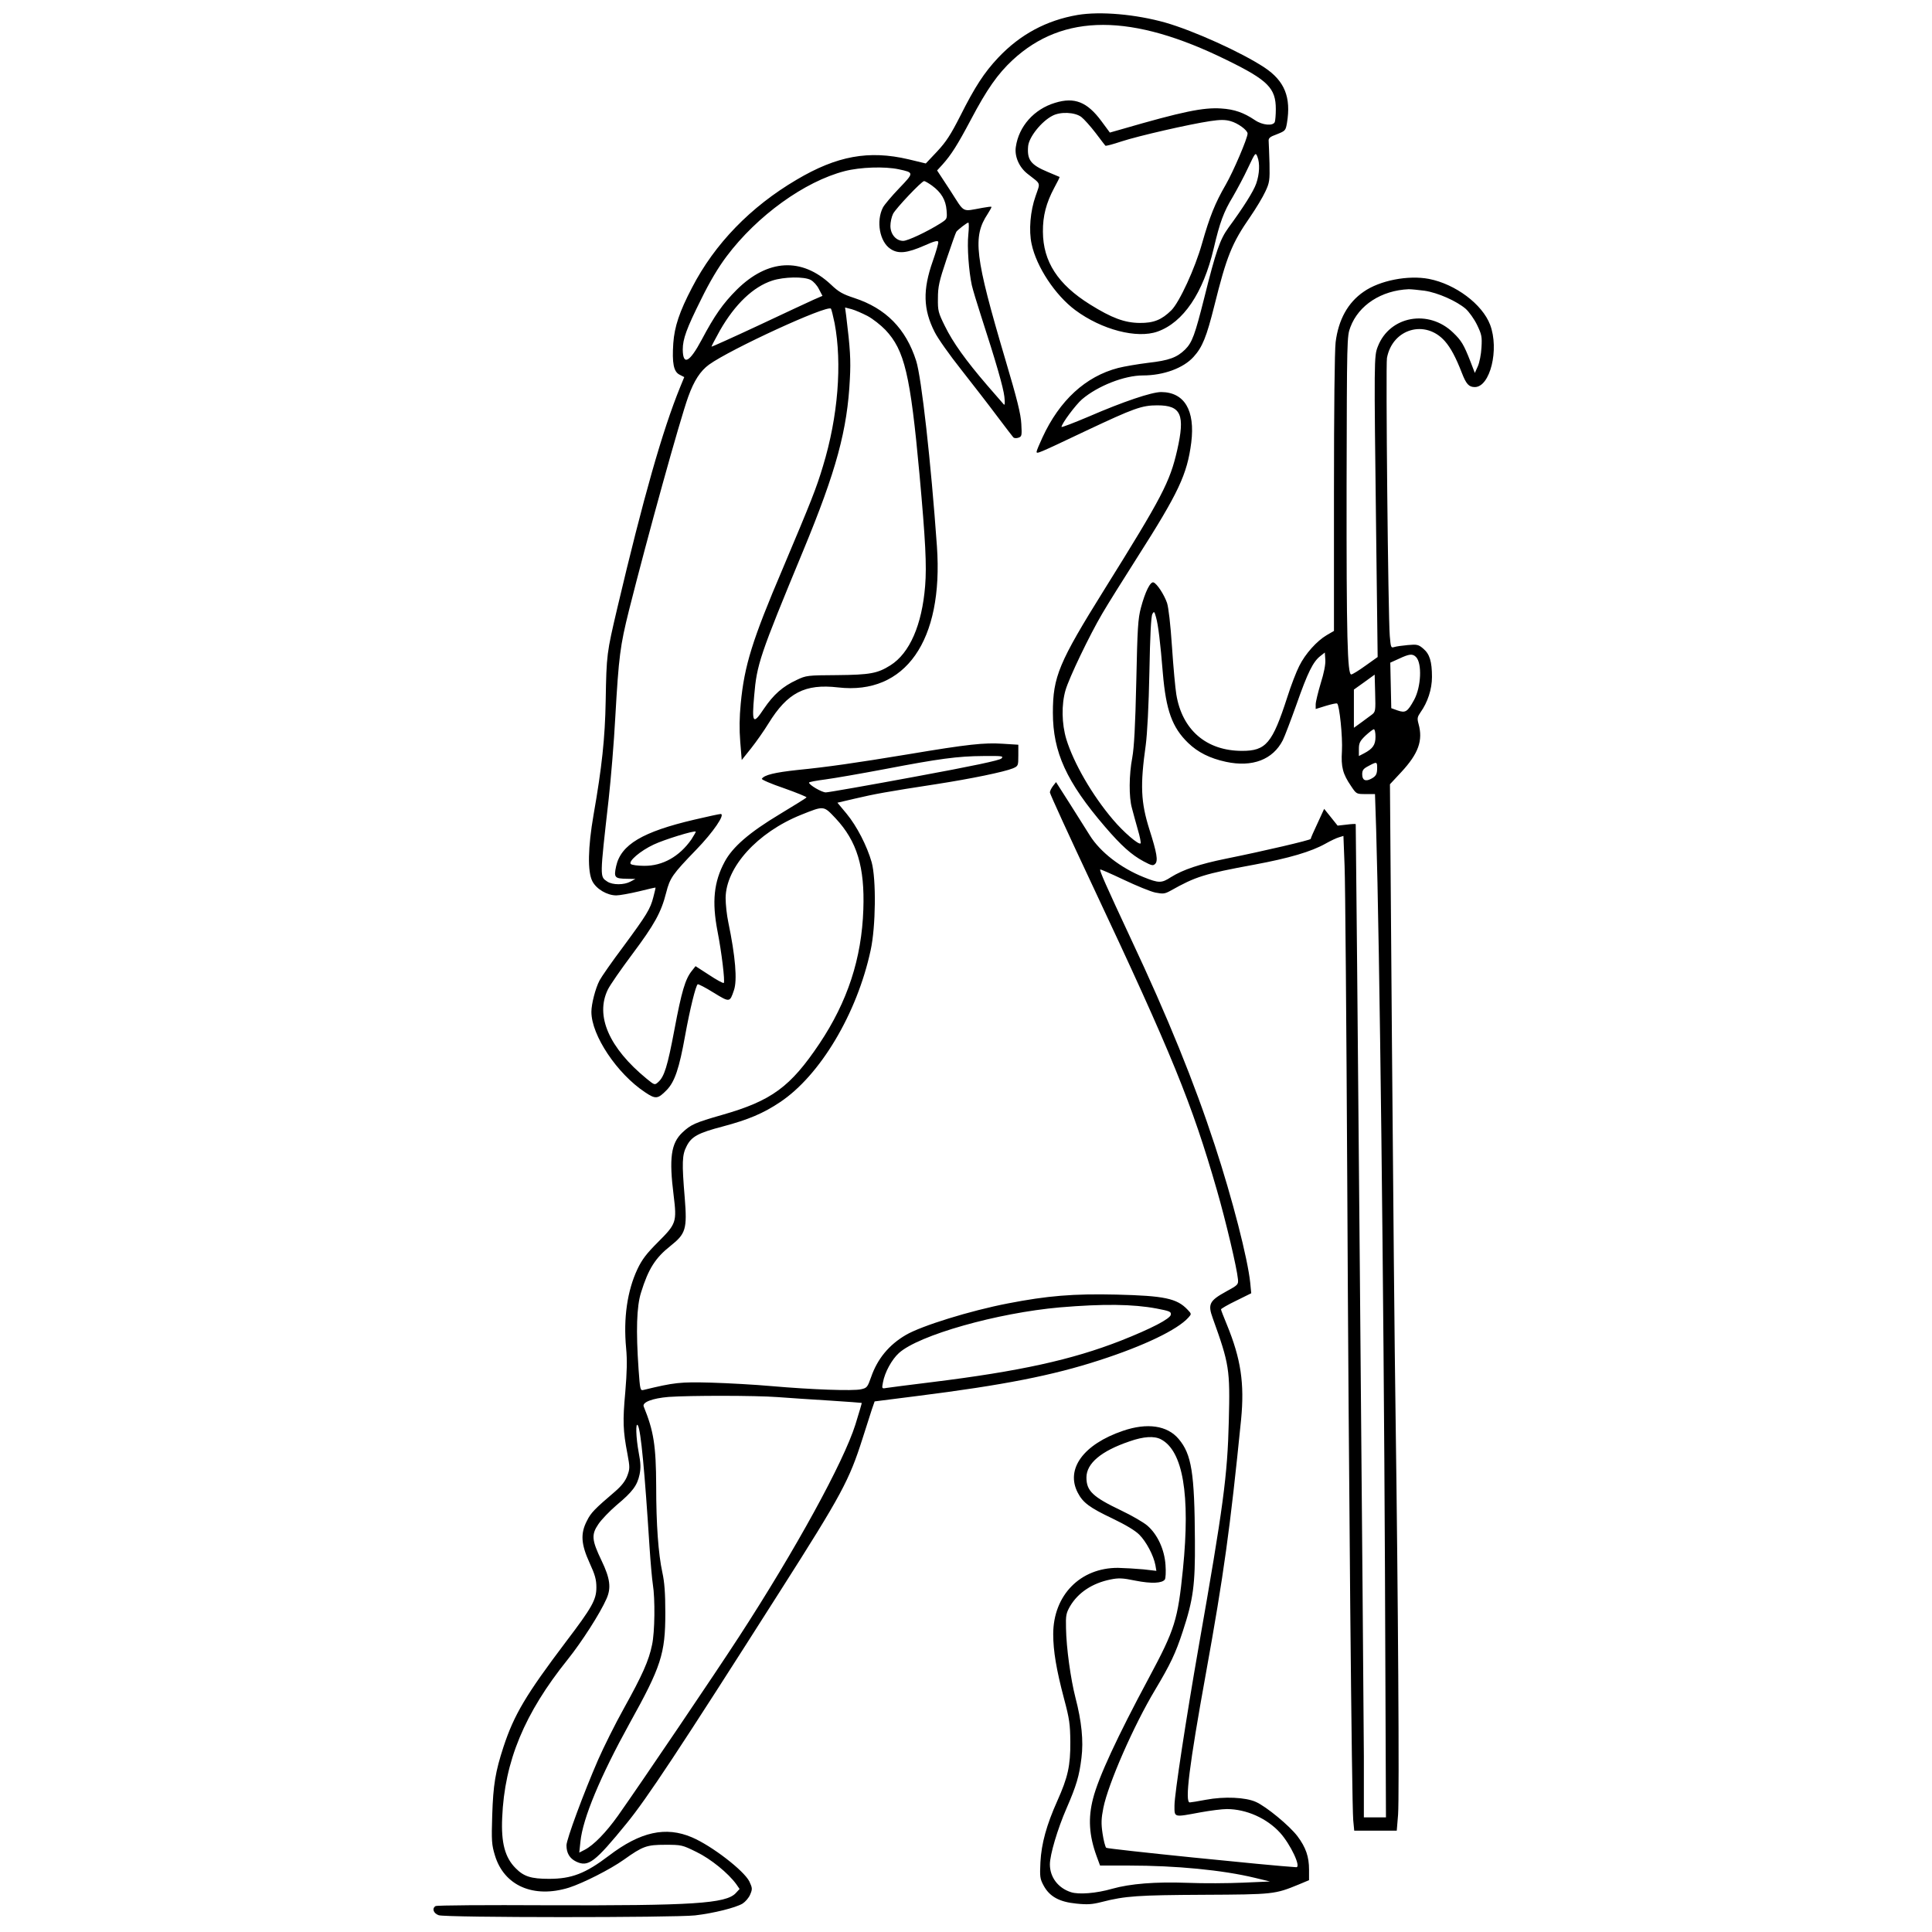
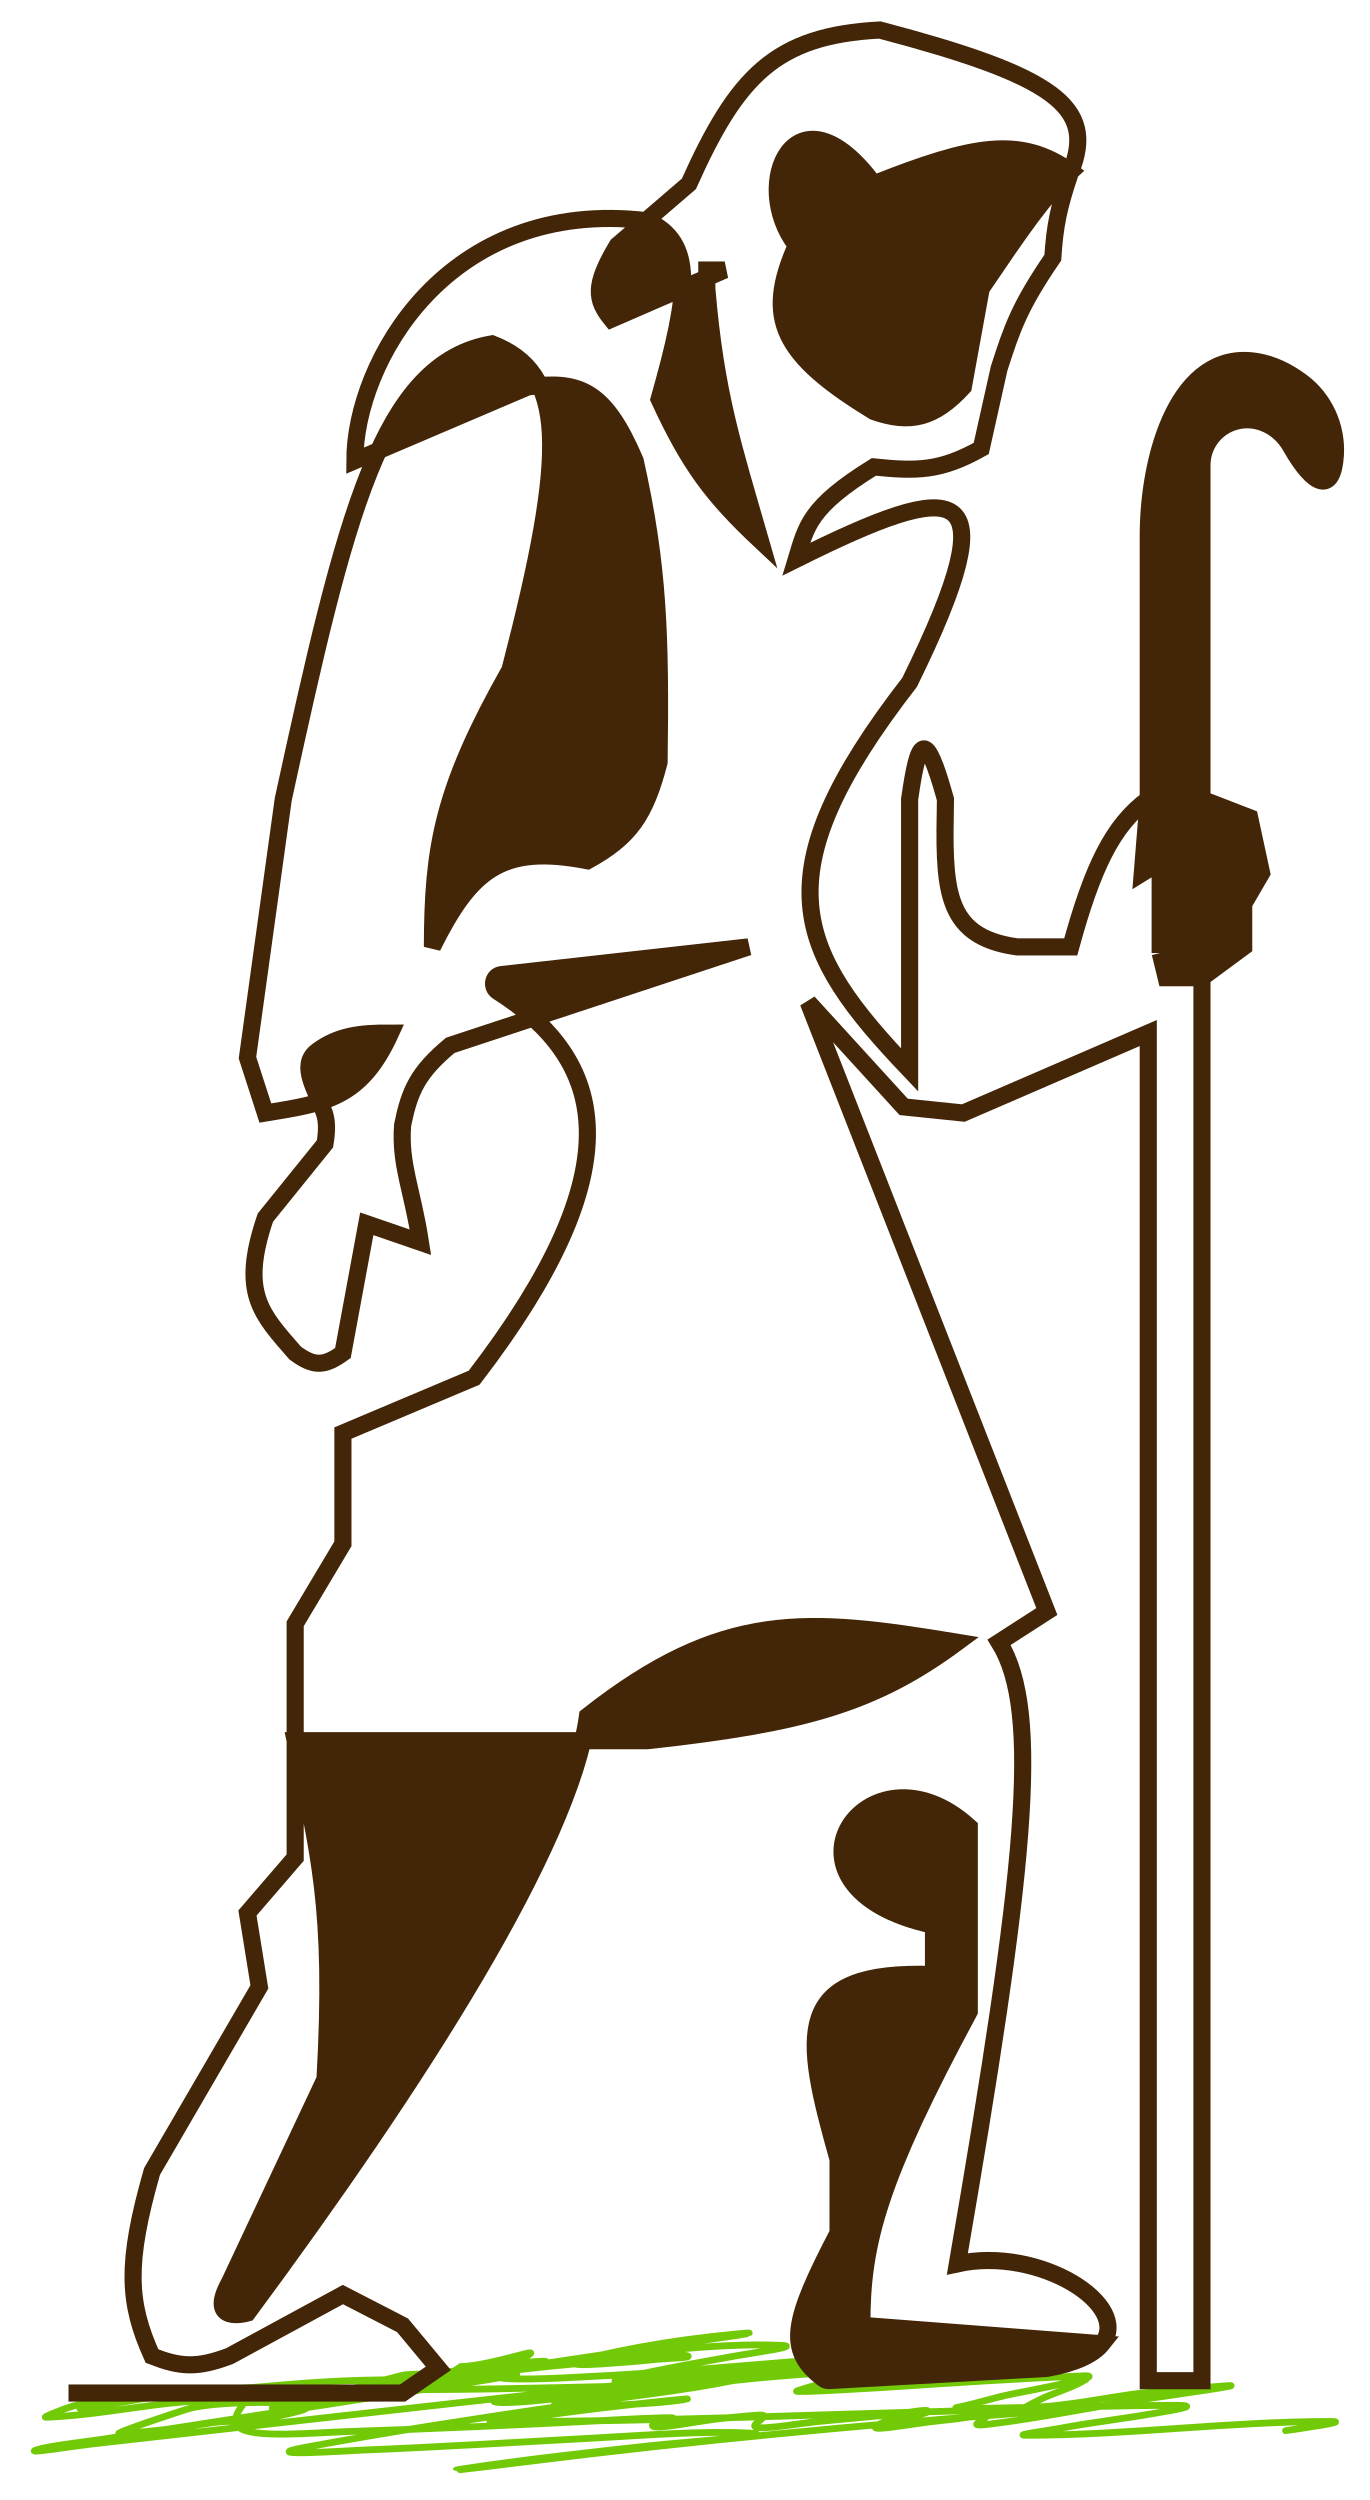
- <svg xmlns="http://www.w3.org/2000/svg" version="1.0" width="1163pt" height="1163pt" viewBox="0 0 1163 1163" preserveAspectRatio="xMidYMid meet">
-   <g transform="translate(0,1163) scale(0.1,-0.1)" fill="#000000" stroke="none">
-     <path d="M6487 11540 c-187 -32 -346 -117 -478 -257 -84 -89 -140 -175 -228 -350 -58 -114 -85 -156 -140 -215 l-68 -72 -104 25 c-239 56 -431 21 -674 -123 -277 -163 -493 -386 -629 -649 -76 -145 -106 -236 -113 -335 -8 -120 2 -171 37 -189 l29 -15 -25 -61 c-107 -263 -221 -664 -378 -1329 -64 -273 -65 -278 -70 -560 -4 -224 -23 -400 -73 -685 -34 -196 -37 -343 -7 -400 24 -47 89 -85 144 -85 19 0 80 11 135 24 55 14 101 24 101 23 1 -1 -5 -27 -13 -57 -18 -72 -40 -107 -183 -301 -67 -89 -130 -180 -141 -201 -25 -48 -49 -142 -49 -189 0 -141 154 -372 323 -484 64 -43 77 -41 130 13 49 50 76 132 111 327 29 160 64 302 76 310 4 2 47 -20 95 -50 98 -60 98 -60 123 14 21 60 9 203 -34 410 -9 42 -16 107 -16 146 2 185 191 394 454 500 140 56 135 56 208 -21 129 -138 176 -293 167 -549 -10 -295 -95 -554 -264 -807 -175 -261 -288 -344 -585 -429 -164 -47 -189 -58 -241 -107 -68 -65 -80 -154 -52 -377 20 -162 16 -172 -94 -282 -69 -69 -96 -104 -124 -163 -61 -130 -85 -295 -68 -475 7 -73 5 -145 -5 -265 -16 -174 -14 -232 13 -372 15 -81 15 -89 -1 -132 -12 -32 -35 -61 -73 -94 -123 -105 -146 -128 -170 -177 -40 -77 -35 -141 16 -253 33 -72 41 -100 41 -148 0 -74 -26 -120 -184 -328 -240 -318 -311 -437 -375 -631 -49 -150 -62 -228 -68 -412 -5 -155 -3 -178 16 -241 55 -184 233 -261 446 -195 84 27 247 109 330 168 115 82 138 90 250 90 97 0 102 -1 187 -43 87 -42 192 -128 240 -194 l20 -29 -23 -25 c-59 -63 -258 -76 -1139 -73 -361 2 -661 0 -668 -5 -23 -14 -13 -44 19 -55 42 -15 1417 -15 1543 -1 112 13 244 46 286 71 17 11 38 35 46 55 14 33 13 39 -5 78 -32 65 -226 215 -346 266 -157 67 -310 34 -500 -111 -141 -107 -224 -139 -360 -139 -108 0 -152 14 -201 64 -64 64 -88 152 -81 304 14 340 134 628 394 952 85 106 196 279 234 366 29 65 22 122 -30 230 -59 123 -62 156 -19 219 18 27 68 79 110 115 96 80 124 118 138 184 8 40 7 69 -5 131 -17 91 -20 190 -5 164 18 -30 41 -278 70 -732 6 -92 15 -193 20 -225 14 -85 12 -288 -5 -364 -19 -94 -59 -183 -169 -381 -53 -95 -122 -234 -155 -309 -88 -202 -191 -481 -191 -516 0 -47 19 -79 58 -98 73 -35 112 -6 305 231 120 147 309 432 925 1400 369 579 414 664 494 915 22 69 47 147 56 175 l17 49 260 33 c515 65 811 123 1094 215 266 86 469 183 535 257 19 21 19 22 -5 47 -64 68 -139 84 -429 91 -259 6 -415 -7 -652 -53 -228 -44 -521 -135 -615 -190 -101 -59 -171 -143 -209 -253 -22 -62 -25 -66 -61 -74 -47 -11 -297 -2 -538 19 -99 9 -263 18 -365 21 -186 5 -221 1 -406 -44 -20 -5 -21 0 -30 124 -16 232 -12 378 15 463 44 142 86 208 177 280 92 73 101 101 86 288 -18 214 -16 260 11 312 29 58 69 80 218 119 154 41 244 79 344 146 241 160 464 533 546 915 31 141 34 429 6 530 -28 98 -89 217 -151 292 l-55 66 107 25 c115 27 190 41 490 87 206 32 406 73 460 95 31 14 32 15 32 78 l0 64 -96 6 c-109 7 -207 -3 -564 -63 -321 -53 -488 -77 -669 -95 -139 -15 -200 -30 -215 -53 -3 -5 57 -31 134 -57 76 -27 137 -52 135 -55 -2 -4 -75 -49 -161 -101 -183 -110 -284 -197 -332 -287 -65 -121 -77 -240 -43 -417 25 -127 46 -303 38 -312 -4 -3 -43 18 -88 48 l-82 53 -23 -29 c-39 -49 -61 -123 -104 -352 -42 -223 -61 -284 -98 -317 -21 -19 -22 -18 -69 20 -227 186 -311 379 -234 537 13 27 79 122 147 213 133 178 174 251 204 370 23 90 38 111 181 259 102 105 177 215 147 215 -7 0 -78 -15 -158 -34 -312 -73 -442 -150 -471 -280 -15 -69 -9 -75 66 -76 l50 -1 -30 -16 c-39 -21 -107 -21 -139 0 -46 31 -46 18 8 497 13 118 32 341 40 495 21 367 29 426 82 640 112 445 307 1149 357 1287 35 97 73 155 125 193 127 92 711 361 734 337 3 -4 13 -43 22 -87 46 -243 21 -563 -70 -861 -40 -134 -71 -211 -241 -614 -185 -434 -232 -586 -254 -815 -8 -82 -9 -155 -3 -230 l9 -110 56 70 c31 39 78 106 105 150 114 185 219 240 419 217 405 -47 635 281 595 849 -36 508 -93 1017 -125 1117 -62 194 -183 316 -372 378 -70 23 -94 36 -141 81 -176 165 -380 154 -567 -31 -83 -83 -133 -154 -211 -301 -73 -137 -113 -158 -114 -59 0 63 23 127 110 301 52 107 105 195 154 260 184 245 470 451 711 513 93 24 241 29 325 11 93 -20 93 -20 3 -114 -45 -47 -89 -99 -98 -116 -42 -82 -20 -206 45 -249 47 -32 100 -26 205 20 58 26 81 32 83 22 2 -7 -13 -59 -33 -116 -61 -173 -58 -290 11 -426 18 -37 90 -139 160 -227 69 -88 167 -214 216 -280 50 -66 94 -124 98 -128 5 -5 18 -6 30 -2 21 7 22 12 18 83 -3 60 -25 148 -96 387 -185 625 -198 739 -106 878 14 22 24 40 22 42 -2 2 -26 -1 -53 -6 -129 -23 -105 -35 -194 103 l-80 122 33 36 c52 58 90 118 170 269 97 184 162 276 251 359 305 283 718 283 1293 -1 245 -120 292 -168 292 -294 0 -34 -3 -68 -6 -77 -10 -26 -75 -20 -120 11 -67 45 -123 65 -203 70 -108 7 -231 -18 -603 -126 l-67 -19 -51 69 c-86 116 -162 146 -279 110 -126 -38 -218 -141 -236 -265 -9 -57 20 -123 70 -162 84 -66 78 -49 49 -134 -32 -90 -42 -207 -24 -289 29 -137 142 -308 263 -398 159 -118 371 -173 495 -129 155 55 275 232 338 500 37 158 60 220 115 311 26 45 68 123 92 175 44 93 45 94 56 67 16 -40 13 -104 -7 -162 -17 -48 -77 -143 -168 -267 -50 -69 -75 -141 -144 -418 -57 -226 -73 -271 -116 -314 -49 -48 -97 -66 -222 -80 -64 -8 -146 -22 -181 -31 -196 -51 -353 -195 -456 -419 -19 -41 -35 -79 -35 -85 0 -15 5 -13 300 127 287 135 333 152 427 152 143 0 168 -56 119 -271 -44 -191 -89 -278 -439 -839 -273 -438 -309 -524 -309 -740 0 -238 82 -417 314 -687 96 -112 159 -169 232 -208 49 -26 57 -28 70 -15 18 18 10 66 -35 207 -52 165 -56 266 -22 508 9 68 18 235 22 440 4 216 10 337 18 349 10 18 12 16 22 -20 13 -45 26 -152 41 -337 19 -223 56 -326 152 -419 59 -57 131 -93 228 -114 159 -34 282 13 342 130 11 22 48 119 83 217 67 191 99 255 142 289 l28 22 3 -44 c2 -27 -8 -79 -28 -142 -16 -54 -30 -111 -30 -126 l0 -28 61 19 c33 10 64 17 68 14 14 -8 34 -202 29 -286 -6 -96 5 -138 55 -211 32 -48 32 -48 88 -48 l56 0 7 -212 c21 -704 45 -2727 53 -4461 l6 -1487 -66 0 -67 0 0 368 c-1 306 -47 5599 -49 5611 -1 2 -25 1 -55 -3 l-54 -6 -40 50 -41 51 -40 -87 c-23 -48 -41 -90 -41 -94 0 -7 -282 -73 -510 -119 -158 -32 -259 -66 -331 -111 -57 -37 -73 -37 -165 0 -137 55 -260 150 -323 250 -16 25 -68 107 -116 184 l-88 138 -18 -23 c-10 -13 -19 -31 -19 -39 0 -9 117 -264 260 -568 475 -1010 595 -1304 745 -1825 54 -187 121 -470 127 -537 3 -33 1 -35 -72 -75 -100 -55 -110 -76 -80 -159 100 -278 105 -308 97 -620 -8 -330 -33 -514 -181 -1356 -76 -434 -146 -892 -146 -958 0 -74 -7 -72 155 -42 60 11 132 20 160 20 117 0 241 -55 321 -143 63 -70 128 -208 97 -207 -141 8 -1136 109 -1144 117 -6 6 -16 45 -22 86 -9 60 -8 90 5 155 29 144 182 494 311 709 92 154 124 221 167 353 63 191 75 281 73 545 -2 409 -20 521 -98 613 -68 81 -189 99 -335 49 -238 -81 -347 -230 -272 -373 31 -60 72 -90 209 -155 79 -38 136 -72 161 -97 42 -42 86 -125 97 -183 l6 -35 -78 9 c-43 4 -112 8 -153 9 -227 1 -390 -165 -390 -399 0 -101 19 -214 65 -388 33 -123 37 -155 38 -260 1 -145 -15 -214 -78 -355 -65 -145 -96 -257 -102 -370 -4 -87 -3 -99 19 -140 36 -67 95 -99 197 -109 67 -7 96 -5 154 10 141 36 217 41 612 43 423 2 429 3 573 62 l62 26 0 63 c0 78 -19 134 -70 202 -48 63 -187 178 -250 206 -62 28 -190 34 -301 13 -47 -9 -91 -16 -97 -16 -31 0 -3 224 97 776 108 597 146 872 212 1529 21 217 -1 365 -86 572 -19 46 -35 87 -35 91 0 4 41 28 91 52 l91 45 -6 63 c-15 145 -107 504 -213 827 -124 379 -283 771 -506 1245 -147 315 -190 411 -184 416 2 2 66 -26 142 -62 76 -36 161 -71 190 -77 47 -9 56 -8 91 11 153 86 201 101 504 157 210 39 343 78 430 127 30 17 66 34 81 38 l26 8 7 -182 c4 -99 11 -953 16 -1896 9 -1806 27 -3742 36 -3847 l6 -63 128 0 128 0 8 97 c8 109 0 1307 -15 2393 -6 388 -15 1403 -22 2257 l-12 1552 68 73 c104 112 132 191 104 291 -9 33 -7 41 12 69 43 60 69 139 69 213 0 93 -14 138 -52 170 -29 25 -38 27 -93 22 -33 -3 -70 -8 -82 -12 -20 -6 -21 -3 -27 67 -10 121 -25 1630 -17 1673 33 177 232 234 349 101 35 -40 66 -98 102 -191 26 -67 42 -85 78 -85 92 0 148 227 92 375 -47 124 -209 245 -368 276 -125 24 -296 -9 -393 -77 -95 -65 -152 -168 -169 -304 -6 -52 -10 -397 -10 -911 l0 -827 -43 -25 c-60 -35 -130 -113 -166 -186 -17 -33 -50 -118 -72 -188 -90 -278 -128 -323 -272 -323 -215 0 -361 126 -396 340 -6 36 -18 165 -26 286 -9 137 -21 238 -30 265 -18 51 -60 115 -81 123 -19 7 -50 -55 -76 -152 -18 -68 -21 -123 -28 -447 -6 -266 -13 -394 -24 -455 -20 -104 -21 -239 -2 -305 7 -28 23 -85 35 -128 13 -43 20 -81 17 -84 -11 -11 -104 69 -167 144 -125 147 -236 340 -280 483 -28 93 -30 209 -5 295 22 76 145 332 221 461 32 55 126 205 208 334 252 395 303 503 328 696 24 194 -41 303 -181 304 -57 0 -227 -57 -437 -148 -90 -38 -163 -66 -163 -62 0 19 85 133 123 166 95 81 255 144 367 144 124 0 244 44 305 112 53 58 78 120 125 308 74 297 105 375 216 535 35 51 76 119 91 152 25 53 27 67 25 168 -2 61 -4 121 -5 134 -2 20 6 27 50 43 50 20 52 22 60 67 26 156 -14 254 -136 335 -138 91 -425 221 -596 270 -178 50 -390 69 -528 46z m22 -614 c17 -13 56 -57 86 -96 30 -40 57 -75 59 -77 3 -3 47 9 98 26 101 33 406 103 533 122 60 9 90 9 122 0 45 -12 103 -55 103 -75 0 -28 -85 -227 -131 -307 -65 -112 -97 -193 -143 -354 -42 -150 -136 -354 -185 -403 -58 -57 -106 -77 -191 -76 -91 1 -168 30 -298 111 -194 121 -283 258 -284 438 -1 95 20 174 68 264 19 35 34 64 32 66 -2 1 -33 14 -71 30 -103 43 -125 73 -118 155 5 55 80 149 146 183 48 26 135 22 174 -7z m-899 -413 c56 -41 83 -86 88 -148 4 -53 4 -53 -36 -79 -81 -51 -198 -106 -225 -106 -43 0 -77 40 -77 90 0 23 7 55 16 73 17 33 172 197 187 197 5 0 26 -12 47 -27z m219 -295 c-8 -75 3 -222 21 -305 6 -26 31 -109 55 -183 92 -283 135 -434 141 -488 4 -36 3 -53 -3 -47 -5 6 -50 57 -100 115 -130 151 -207 259 -255 357 -40 81 -43 92 -42 167 0 70 7 102 52 236 29 85 55 160 59 165 11 14 64 55 72 55 4 0 4 -33 0 -72z m-949 -273 c17 -9 39 -33 50 -56 l21 -40 -53 -23 c-29 -13 -179 -83 -332 -155 -154 -72 -281 -129 -283 -128 -1 2 22 46 51 98 91 159 201 263 315 300 71 23 191 25 231 4z m3695 -65 c81 -12 193 -62 248 -109 20 -18 51 -61 68 -96 28 -58 31 -71 27 -137 -2 -40 -12 -91 -22 -113 l-18 -40 -27 70 c-39 100 -54 125 -103 172 -148 144 -383 101 -454 -83 -23 -59 -23 -70 -10 -1129 l9 -740 -73 -52 c-40 -29 -79 -53 -86 -53 -23 0 -29 228 -28 1135 2 894 2 900 23 956 50 133 187 221 351 228 14 0 57 -4 95 -9z m-3353 -152 c32 -17 80 -55 108 -84 115 -122 150 -268 205 -869 36 -397 44 -550 34 -672 -19 -235 -93 -405 -209 -478 -78 -49 -123 -57 -320 -59 -180 -1 -187 -2 -244 -29 -84 -39 -139 -87 -198 -174 -65 -98 -73 -87 -58 80 16 188 32 237 295 872 200 483 266 728 281 1035 6 112 2 182 -22 377 l-7 52 39 -10 c22 -6 65 -25 96 -41z m3302 -2053 c37 -38 31 -179 -11 -257 -40 -73 -52 -81 -99 -65 l-39 14 -3 137 -3 137 53 24 c62 29 81 31 102 10z m-266 -347 c-13 -10 -42 -31 -65 -48 l-43 -31 0 115 0 115 63 45 62 45 3 -112 c3 -106 2 -112 -20 -129z m22 -133 c0 -49 -16 -72 -69 -100 l-31 -16 0 42 c0 36 6 48 40 81 23 21 45 38 50 38 6 0 10 -20 10 -45z m-2252 -131 c-11 -11 -170 -45 -523 -110 -280 -52 -520 -94 -534 -94 -24 0 -101 45 -101 59 0 4 44 12 98 19 53 7 214 35 357 62 329 63 439 78 595 79 114 1 123 0 108 -15z m2262 -56 c0 -39 -7 -51 -38 -67 -33 -17 -52 -7 -52 28 0 25 7 34 38 50 50 27 52 26 52 -11z m-4128 -431 c-72 -103 -173 -160 -284 -159 -39 0 -75 5 -81 11 -16 16 57 79 138 117 63 30 245 86 253 78 2 -1 -10 -22 -26 -47z m2801 -2824 c78 -15 88 -19 85 -37 -4 -25 -118 -84 -300 -156 -296 -116 -612 -185 -1138 -250 -135 -17 -258 -32 -274 -35 -28 -5 -28 -4 -21 33 11 61 53 138 96 177 119 108 593 242 969 275 262 22 439 20 583 -7z m-2283 -533 c69 -5 211 -15 315 -21 105 -7 191 -13 192 -14 2 -1 -16 -59 -38 -131 -71 -225 -360 -753 -700 -1276 -140 -216 -585 -874 -729 -1078 -72 -101 -146 -177 -200 -205 l-33 -17 7 66 c14 140 120 393 296 712 190 342 215 419 215 664 0 120 -5 187 -18 245 -24 112 -37 286 -37 520 -1 243 -15 331 -75 478 -11 26 53 50 150 58 129 9 520 9 655 -1z m2308 -254 c133 -69 178 -333 133 -781 -31 -307 -48 -362 -205 -655 -190 -354 -304 -600 -336 -726 -31 -119 -24 -223 21 -347 l21 -57 172 0 c286 0 566 -27 760 -74 l91 -22 -162 -7 c-89 -4 -240 -5 -335 -1 -193 7 -344 -5 -454 -36 -93 -27 -201 -36 -248 -20 -77 25 -126 90 -126 167 0 58 46 213 100 337 60 138 77 196 90 304 13 102 1 220 -36 362 -29 113 -55 300 -57 419 -2 78 1 91 25 133 49 82 134 138 243 160 49 10 72 9 150 -7 96 -19 161 -16 177 7 5 7 7 46 4 87 -6 93 -48 184 -109 237 -23 20 -94 61 -157 91 -172 82 -210 118 -210 199 0 85 89 160 261 218 83 29 147 33 187 12z" />
-   </g>
+ <svg xmlns="http://www.w3.org/2000/svg" width="40" height="73" viewBox="0 0 40 73" fill="none">
+   <path d="M7.374 69.873C7.27 70.019 6.199 71.095 7.614 70.677C7.975 70.57 8.435 70.493 8.788 70.389C9.733 70.109 6.473 70.059 5.51 70.333C5.387 70.368 3.199 71.084 3.489 71.066C4.176 71.022 4.952 70.937 5.573 70.841C5.982 70.778 6.441 70.678 6.937 70.71C7.177 70.726 6.919 70.825 6.975 70.875C7.351 71.209 9.136 71.035 10.145 71.002C12.659 70.92 15.17 70.808 17.66 70.677C17.763 70.671 19.726 70.561 19.655 70.609C19.552 70.681 19.113 70.725 19.062 70.8C18.919 71.011 20.45 70.672 21.146 70.609C22.559 70.482 22.434 70.456 22.08 70.77C21.761 71.054 23.268 70.764 23.937 70.703C24.649 70.638 25.363 70.573 26.071 70.505C26.408 70.472 27.164 70.316 27.094 70.419C27.026 70.52 26.072 70.612 25.844 70.71C24.871 71.129 26.615 70.758 27.511 70.677C28.461 70.591 29.122 70.374 28.673 70.673C28.553 70.753 28.317 70.855 28.863 70.789C30.468 70.595 31.949 70.269 33.51 70.041C34.285 69.928 36.604 69.6 35.771 69.668C34.983 69.731 34.221 69.783 33.447 69.866C32.43 69.974 31.06 70.296 29.949 70.296C29.898 70.296 30.467 70.017 30.517 69.996C30.94 69.823 31.413 69.671 31.717 69.473C31.946 69.324 26.765 69.472 26.324 69.496C25.124 69.56 22.617 69.871 24.935 69.391C25.599 69.253 25.482 69.213 24.631 69.256C22.764 69.351 21.023 69.536 19.302 69.765C18.894 69.819 14.616 70.343 16.826 70.086C18.438 69.899 19.982 69.691 21.525 69.458C22.044 69.38 23.592 69.104 21.979 69.189C20.843 69.249 19.664 69.353 18.594 69.481C18.045 69.546 17.623 69.583 18.317 69.413C19.299 69.173 20.442 68.983 21.525 68.785C21.995 68.7 23.383 68.513 22.838 68.486C20.897 68.391 17.983 68.774 16.27 69.01C15.884 69.063 15.193 69.12 16.018 68.995C17.594 68.755 19.188 68.522 20.792 68.299C20.967 68.275 22.57 68.049 21.525 68.15C20.492 68.25 19.595 68.369 18.67 68.539C18.128 68.638 15.471 69.163 17.584 69.025C18.131 68.989 18.673 68.946 19.201 68.89C19.492 68.859 20.278 68.85 20.059 68.785C19.829 68.717 16.932 69.011 16.624 69.04C15.053 69.185 13.562 69.394 12.002 69.548C10.85 69.662 11.702 69.535 12.229 69.466C13.325 69.321 14.953 69.219 15.866 68.987C16.319 68.872 14.678 69.042 14.123 69.107C13.152 69.22 12.319 69.42 11.395 69.563C11.283 69.58 9.943 69.755 10.587 69.765C13.146 69.805 15.663 69.732 18.215 69.675C20.89 69.616 19.454 69.81 18.089 70.019C17.387 70.126 14.393 70.507 16.801 70.303C17.796 70.219 19.001 70.213 19.933 70.075C20.652 69.969 18.394 70.215 17.647 70.303C16.671 70.419 15.718 70.56 14.73 70.666C14.596 70.68 14.183 70.705 14.325 70.707C15.039 70.715 15.775 70.707 16.485 70.699C20.219 70.659 23.93 70.505 27.65 70.408C28.084 70.396 32.757 70.239 30.062 70.441C25.015 70.821 20.243 71.275 15.437 71.873C15.244 71.897 12.74 72.21 13.454 72.101C15.23 71.83 17.099 71.621 18.973 71.417C19.963 71.309 22.915 71.103 21.878 71.047C20.532 70.974 18.831 71.111 17.521 71.181C15.2 71.306 12.902 71.451 10.562 71.544C10.148 71.56 7.369 71.749 8.895 71.466C11.318 71.015 13.9 70.623 16.46 70.247C18.092 70.007 19.974 69.813 21.474 69.499C22.163 69.355 20.292 69.496 20.211 69.503C18.879 69.614 17.591 69.753 16.296 69.895C16.198 69.906 14.318 70.087 14.427 70.127C14.836 70.279 18.287 69.778 18.695 69.727C20.861 69.461 23.109 69.25 25.25 68.969C26.687 68.779 24.874 68.928 24.48 68.969C17.163 69.715 9.945 70.552 2.706 71.361C2.162 71.422 0.675 71.665 1.064 71.537C1.427 71.417 2.59 71.29 2.997 71.226C6.095 70.743 9.21 70.269 12.305 69.783C12.332 69.779 16.436 69.188 14.629 69.339C13.058 69.47 11.597 69.735 10.17 69.963C9.755 70.029 7.776 70.348 7.96 70.314C9.332 70.063 10.499 69.674 11.724 69.365C12.238 69.235 15.026 69.471 12.651 69.481C10.493 69.489 9.768 69.504 7.727 69.686C6.12 69.829 3.817 69.937 2.499 70.277C1.603 70.507 4.638 69.958 4.949 69.903C5.997 69.717 4.966 69.808 4.418 69.873C3.415 69.992 2.378 70.126 1.741 70.396C1.697 70.415 1.229 70.587 1.337 70.583C2.468 70.55 3.852 70.296 4.898 70.18C7.747 69.863 11.943 70.225 13.454 69.107C14.452 69.065 16.051 68.435 15.311 68.838C15.013 69 14.857 69.181 14.578 69.346C14.203 69.568 16.718 69.421 16.877 69.413C19.543 69.287 22.098 69.035 24.707 68.838C24.828 68.829 27.682 68.641 27.612 68.688C27.34 68.869 26.117 69.106 25.617 69.226C24.827 69.417 23.932 69.585 23.267 69.817C23.073 69.885 25.772 69.715 26.046 69.697C27.882 69.578 29.74 69.452 31.603 69.376C32.543 69.338 29.906 69.834 29.582 69.899C29.01 70.015 28.555 70.173 27.991 70.288C27.512 70.385 29.153 70.305 29.734 70.303C31.27 70.299 32.797 70.236 34.331 70.236C35.205 70.236 34.053 70.407 33.801 70.453C32.877 70.621 31.856 70.734 30.946 70.909C30.611 70.973 29.562 71.11 29.961 71.11C32.924 71.11 35.857 70.707 38.878 70.707C39.417 70.707 38.022 70.904 37.539 70.976" stroke="#72CA06" stroke-width="0.2" stroke-linecap="round" />
+   <path d="M10.013 45.079L8.619 47.415V50.829H17.018C17.078 50.579 17.123 50.339 17.155 50.11C21.116 46.99 23.561 47.23 27.955 47.954C25.511 49.762 23.436 50.334 18.897 50.829H17.018C16.102 54.711 11.971 61.126 7.226 67.54C7.226 67.54 6.006 67.899 6.703 66.642L9.49 60.712C9.776 55.695 9.298 54.063 8.619 50.829V47.415L10.013 45.079V41.845L13.845 40.228C18.035 34.775 17.81 31.733 15.569 29.726L13.148 30.524C12.201 31.314 11.959 31.845 11.755 32.86C11.673 34.016 12.041 34.742 12.277 36.274L10.71 35.735L10.013 39.509C9.468 39.901 9.164 39.911 8.619 39.509C7.623 38.364 6.998 37.762 7.748 35.556L9.49 33.399C9.552 33.018 9.548 32.737 9.477 32.522C9.44 32.408 9.392 32.292 9.343 32.176C8.885 32.319 8.362 32.4 7.748 32.501L7.226 30.884L8.271 23.337C9.265 18.782 10.03 15.386 11.054 13.159L10.361 13.454C10.361 10.584 13.05 5.771 18.866 6.443L20.116 5.368C21.527 2.223 22.636 1.037 25.69 0.876C30.784 2.218 32.031 3.121 31.265 5.009C30.912 6.043 30.802 6.593 30.742 7.524C29.757 8.96 29.549 9.603 29.181 10.738L29.174 10.759L28.652 13.095C27.458 13.766 26.763 13.762 25.516 13.634C23.637 14.8 23.551 15.344 23.252 16.329C27.993 13.972 29.537 13.865 26.561 19.923C22.153 25.608 23.254 27.771 26.561 31.243V23.337C26.818 21.531 27.021 21.227 27.607 23.337L27.605 23.404C27.561 25.921 27.536 27.352 29.697 27.649H31.265C31.894 25.357 32.479 24.103 33.529 23.337V15.639C33.529 13.319 34.404 10.183 36.694 10.556C37.136 10.628 37.573 10.827 38.009 11.151C38.67 11.642 39.041 12.457 38.993 13.279C38.926 14.425 38.371 14.244 37.686 13.033C37.364 12.466 36.722 12.136 36.091 12.299C35.506 12.45 35.097 12.978 35.097 13.582V23.337L36.49 23.876L36.839 25.493L36.316 26.392V27.649L35.097 28.548V69.517H33.529V30.165L28.129 32.501L26.387 32.321L23.6 29.267L30.568 47.056L29.174 47.954C30.438 49.992 29.925 54.68 27.955 66.103C30.356 65.578 33.07 67.319 32.181 68.439C31.938 68.744 31.427 69.003 30.568 69.157L24.21 69.512C24.153 69.515 24.097 69.499 24.051 69.465C22.924 68.625 23.131 67.772 24.471 65.204V63.048C23.439 59.387 23.103 57.513 27.258 57.657V56.22C22.206 55.142 25.342 50.649 28.303 53.345V58.735C25.663 63.647 25.153 65.487 25.168 67.899L32.181 68.439C33.07 67.319 30.356 65.578 27.955 66.103C29.925 54.68 30.438 49.992 29.174 47.954L30.568 47.056L23.6 29.267L26.387 32.321L28.129 32.501L33.529 30.165V69.517H35.097V28.548H34.052L33.877 27.829V26.499V25.17L33.355 25.493L33.529 23.337C32.479 24.103 31.894 25.357 31.265 27.649H29.697C27.536 27.352 27.561 25.921 27.605 23.404L27.607 23.337C27.021 21.227 26.818 21.531 26.561 23.337V31.243C23.254 27.771 22.153 25.608 26.561 19.923C29.537 13.865 27.993 13.972 23.252 16.329C23.551 15.344 23.637 14.8 25.516 13.634C26.763 13.762 27.458 13.766 28.652 13.095L29.174 10.759L29.181 10.738C29.549 9.603 29.757 8.96 30.742 7.524C30.802 6.593 30.912 6.043 31.265 5.009C30.466 5.741 29.806 6.725 28.652 8.423L28.129 11.298C27.29 12.209 26.587 12.392 25.516 12.017C22.817 10.368 22.302 9.305 23.252 7.165C21.858 5.368 23.252 2.314 25.516 5.368C28.412 4.221 29.79 3.957 31.265 5.009C32.031 3.121 30.784 2.218 25.69 0.876C22.636 1.037 21.527 2.223 20.116 5.368L18.866 6.443C18.876 6.444 18.887 6.445 18.897 6.446C19.685 6.807 19.979 7.406 19.929 8.419L20.639 8.111V7.884H21.161L20.639 8.111V8.423C20.897 11.513 21.408 13.025 22.206 15.79C20.797 14.466 20.133 13.581 19.245 11.657C19.638 10.267 19.89 9.215 19.929 8.419L17.852 9.321C17.391 8.755 17.319 8.341 18.026 7.165L18.866 6.443C13.05 5.771 10.361 10.584 10.361 13.454L11.054 13.159C11.894 11.329 12.909 10.288 14.368 10.04C15.023 10.296 15.483 10.674 15.761 11.259C17.062 11.151 17.744 11.574 18.548 13.454C19.232 16.519 19.296 18.527 19.245 22.259C18.841 23.81 18.394 24.452 17.155 25.134C14.652 24.65 13.755 25.391 12.626 27.649C12.634 24.774 12.902 23.076 14.89 19.564C16.065 15.036 16.398 12.603 15.761 11.259C15.649 11.268 15.534 11.281 15.413 11.298L11.054 13.159C10.03 15.386 9.265 18.782 8.271 23.337L7.226 30.884L7.748 32.501C8.362 32.4 8.885 32.319 9.343 32.176C9.099 31.607 8.794 31.04 9.267 30.689C9.863 30.247 10.491 30.16 11.406 30.165C10.836 31.419 10.205 31.907 9.343 32.176C9.392 32.292 9.44 32.408 9.477 32.522C9.548 32.737 9.552 33.018 9.49 33.399L7.748 35.556C6.998 37.762 7.623 38.364 8.619 39.509C9.164 39.911 9.468 39.901 10.013 39.509L10.71 35.735L12.277 36.274C12.041 34.742 11.673 34.016 11.755 32.86C11.959 31.845 12.201 31.314 13.148 30.524L15.569 29.726C15.26 29.449 14.913 29.192 14.534 28.951C14.328 28.82 14.395 28.486 14.638 28.459L21.858 27.649L15.569 29.726C17.81 31.733 18.035 34.775 13.845 40.228L10.013 41.845V45.079Z" fill="#432507" />
+   <path d="M2 69.876H11.755L12.8 69.157L11.755 67.899L10.013 67.001L6.703 68.798C5.754 69.155 5.264 69.12 4.439 68.798C3.735 67.237 3.668 66.108 4.439 63.407L7.574 58.017L7.226 55.86L8.619 54.243V50.829M31.265 5.009C32.031 3.121 30.784 2.218 25.69 0.876C22.636 1.037 21.527 2.223 20.116 5.368L18.026 7.165C17.319 8.341 17.391 8.755 17.852 9.321L21.161 7.884H20.639V8.423C20.897 11.513 21.408 13.025 22.206 15.79C20.797 14.466 20.133 13.581 19.245 11.657C20.137 8.497 20.304 7.09 18.897 6.446C13.059 5.754 10.361 10.579 10.361 13.454L15.413 11.298C16.946 11.089 17.676 11.414 18.548 13.454C19.232 16.519 19.296 18.527 19.245 22.259C18.841 23.81 18.394 24.452 17.155 25.134C14.652 24.65 13.755 25.391 12.626 27.649C12.634 24.774 12.902 23.076 14.89 19.564C16.576 13.066 16.528 10.883 14.368 10.04C11.132 10.59 10.081 15.043 8.271 23.337L7.226 30.884L7.748 32.501C9.519 32.209 10.533 32.084 11.406 30.165C10.491 30.16 9.863 30.247 9.267 30.689C8.697 31.111 9.255 31.848 9.477 32.522C9.548 32.737 9.552 33.018 9.49 33.399L7.748 35.556C6.998 37.762 7.623 38.364 8.619 39.509C9.164 39.911 9.468 39.901 10.013 39.509L10.71 35.735L12.277 36.274C12.041 34.742 11.673 34.016 11.755 32.86C11.959 31.845 12.201 31.314 13.148 30.524L21.858 27.649L14.638 28.459C14.395 28.486 14.328 28.82 14.534 28.951C17.664 30.941 18.612 34.024 13.845 40.228L10.013 41.845V45.079L8.619 47.415V50.829M31.265 5.009C29.79 3.957 28.412 4.221 25.516 5.368C23.252 2.314 21.858 5.368 23.252 7.165C22.302 9.305 22.817 10.368 25.516 12.017C26.587 12.392 27.29 12.209 28.129 11.298L28.652 8.423C29.806 6.725 30.466 5.741 31.265 5.009ZM31.265 5.009C30.912 6.043 30.802 6.593 30.742 7.524C29.751 8.969 29.546 9.611 29.174 10.759L28.652 13.095C27.458 13.766 26.763 13.762 25.516 13.634C23.637 14.8 23.551 15.344 23.252 16.329C27.993 13.972 29.537 13.865 26.561 19.923C22.153 25.608 23.254 27.771 26.561 31.243V23.337C26.818 21.531 27.021 21.227 27.607 23.337C27.562 25.895 27.517 27.349 29.697 27.649H31.265C31.894 25.357 32.479 24.103 33.529 23.337M33.529 23.337V15.639C33.529 13.319 34.404 10.183 36.694 10.556C37.136 10.628 37.573 10.827 38.009 11.151C38.67 11.642 39.041 12.457 38.993 13.279C38.926 14.425 38.371 14.244 37.686 13.033C37.364 12.466 36.722 12.136 36.091 12.299V12.299C35.506 12.45 35.097 12.978 35.097 13.582V23.337M33.529 23.337L33.355 25.493L33.877 25.17M35.097 23.337L36.49 23.876L36.839 25.493L36.316 26.392M35.097 23.337V24.415M36.316 26.392V27.649L35.097 28.548M36.316 26.392H35.097M35.097 28.548V69.517H33.529V30.165L28.129 32.501L26.387 32.321L23.6 29.267L30.568 47.056L29.174 47.954C30.438 49.992 29.925 54.68 27.955 66.103C30.356 65.578 33.07 67.319 32.181 68.439M35.097 28.548H34.052L33.877 27.829M32.181 68.439C31.938 68.744 31.427 69.003 30.568 69.157L24.21 69.512C24.153 69.515 24.097 69.499 24.051 69.465C22.924 68.625 23.131 67.772 24.471 65.204V63.048C23.439 59.387 23.103 57.513 27.258 57.657V56.22C22.206 55.142 25.342 50.649 28.303 53.345V58.735C25.663 63.647 25.153 65.487 25.168 67.899L32.181 68.439ZM8.619 50.829H18.897C23.436 50.334 25.511 49.762 27.955 47.954C23.561 47.23 21.116 46.99 17.155 50.11C16.632 53.884 12.277 60.712 7.226 67.54C7.226 67.54 6.006 67.899 6.703 66.642L9.49 60.712C9.776 55.695 9.298 54.063 8.619 50.829ZM33.877 27.829L34.923 27.649L35.097 26.392M33.877 27.829V26.499M35.097 26.392V24.415M35.097 26.392L33.877 26.499M35.097 24.415L33.877 25.17M33.877 25.17V26.499" stroke="#432507" stroke-width="0.5" />
</svg>
